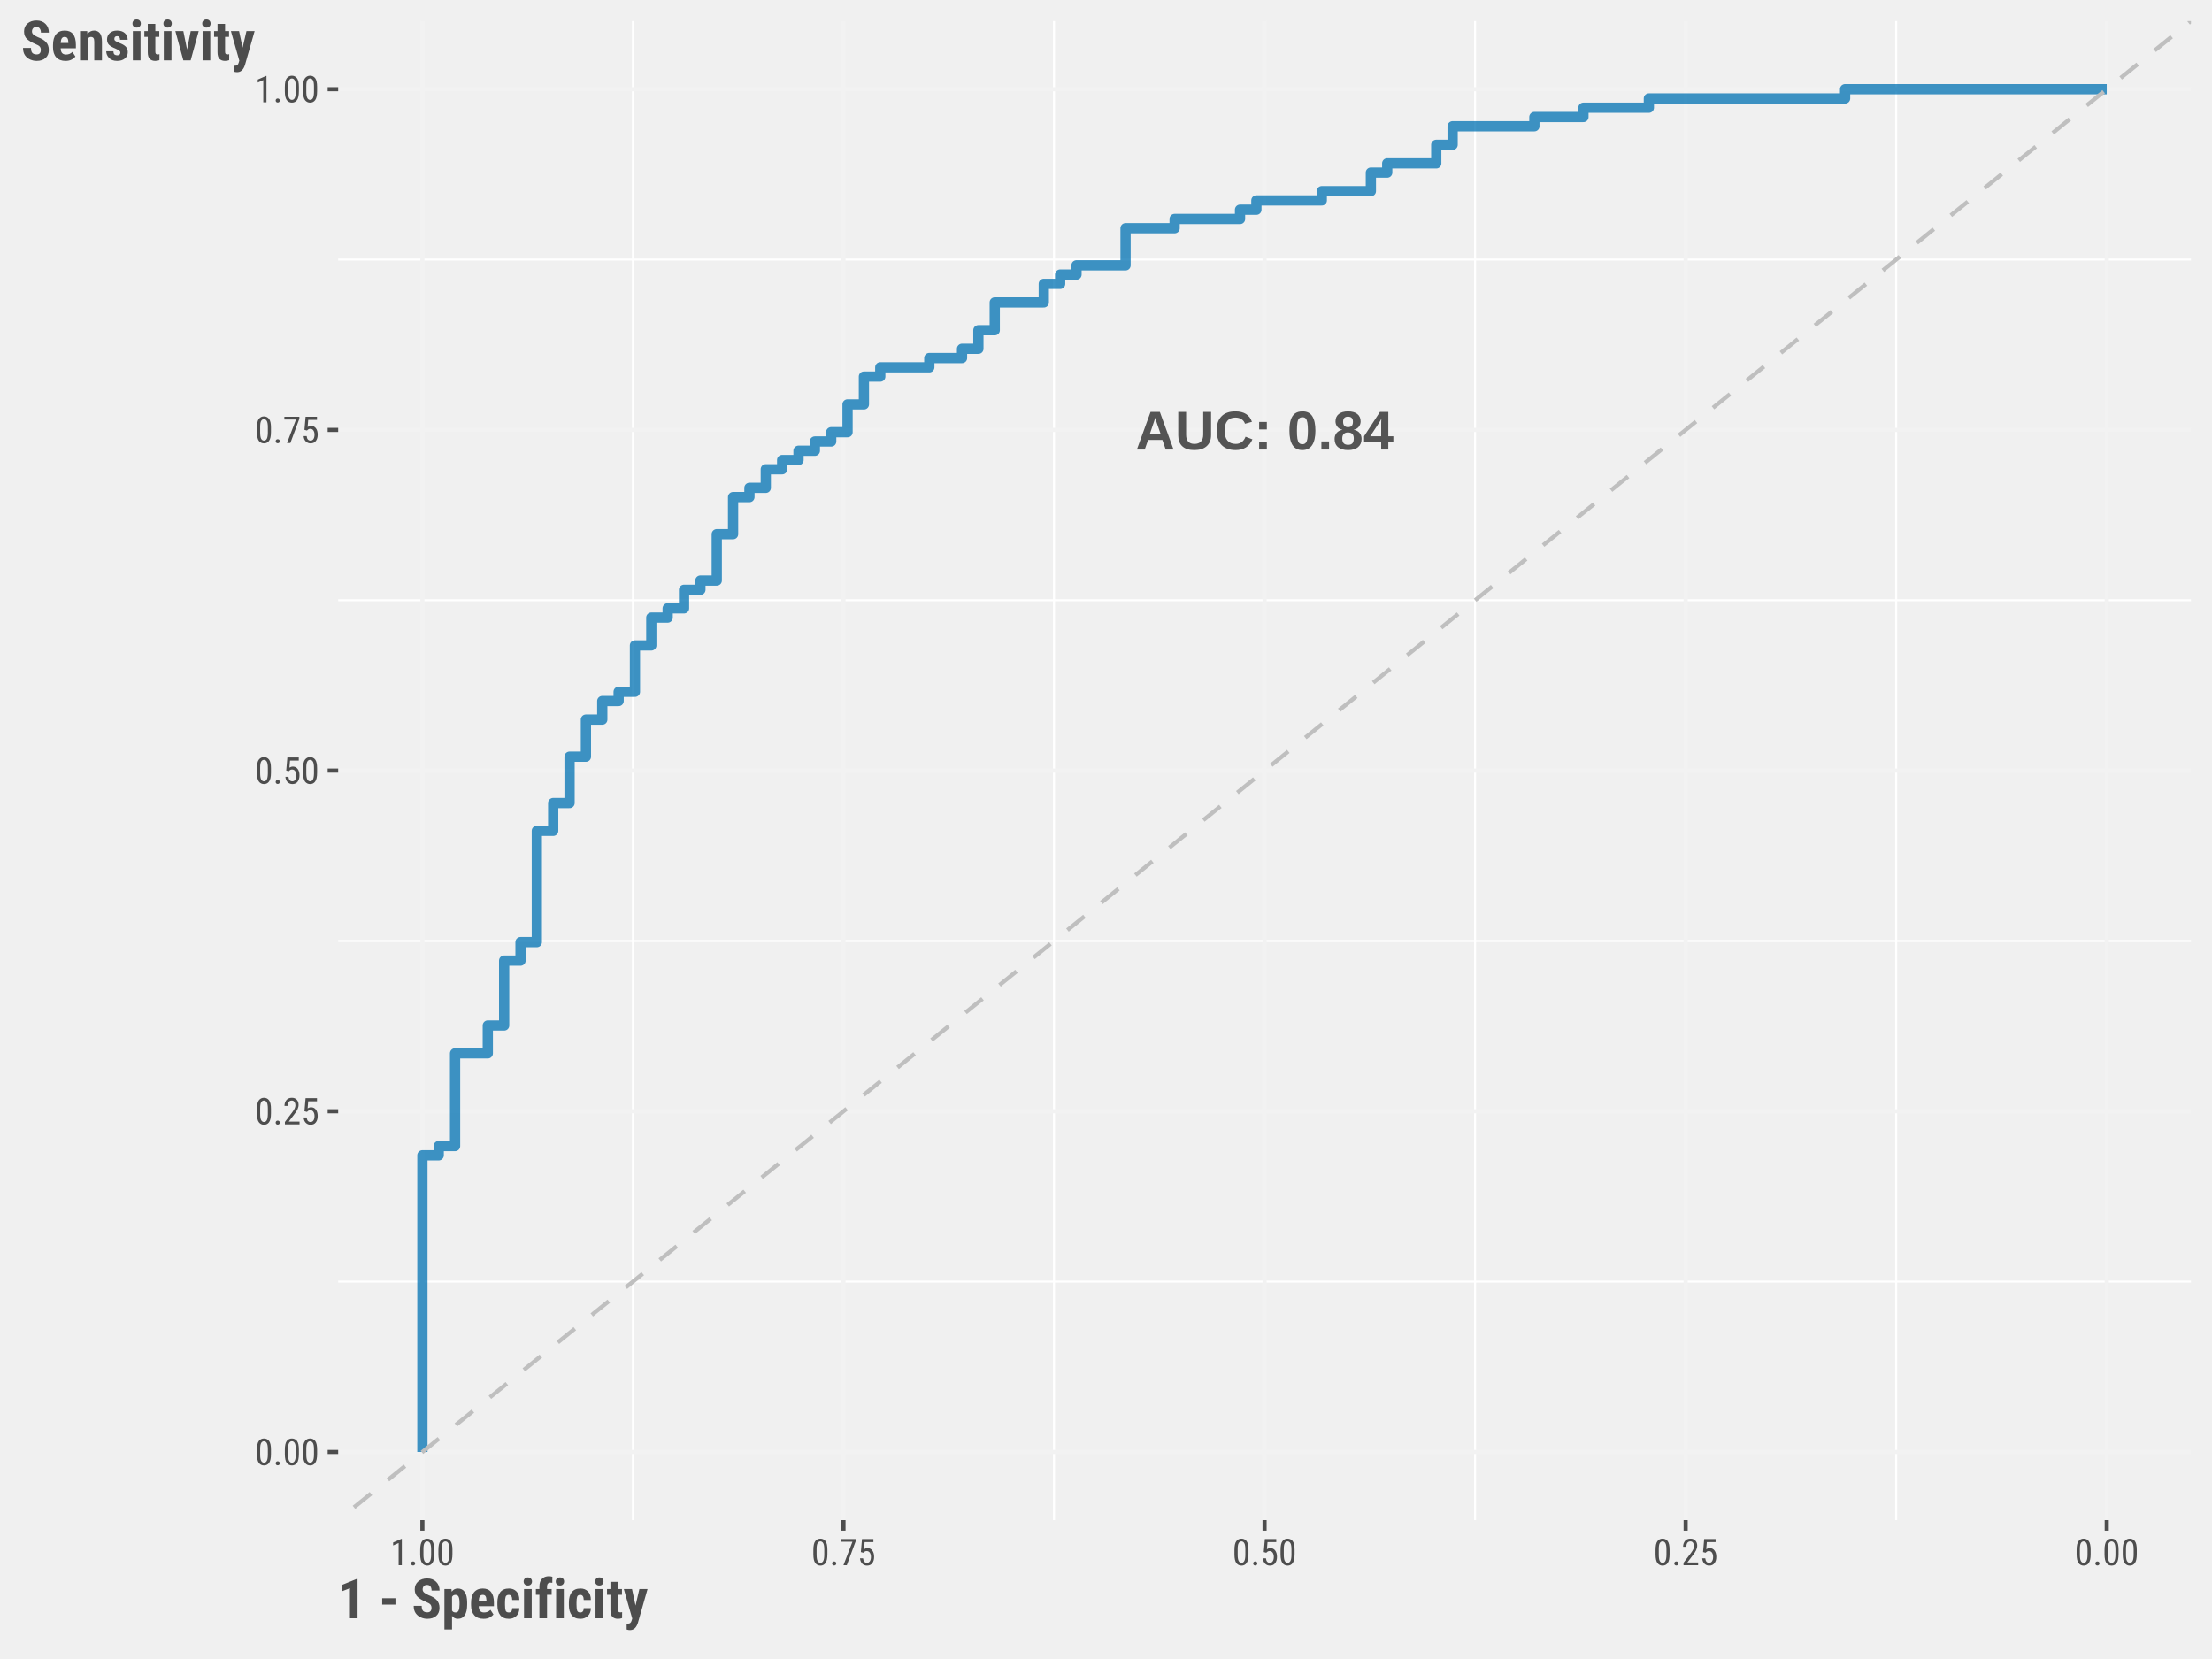
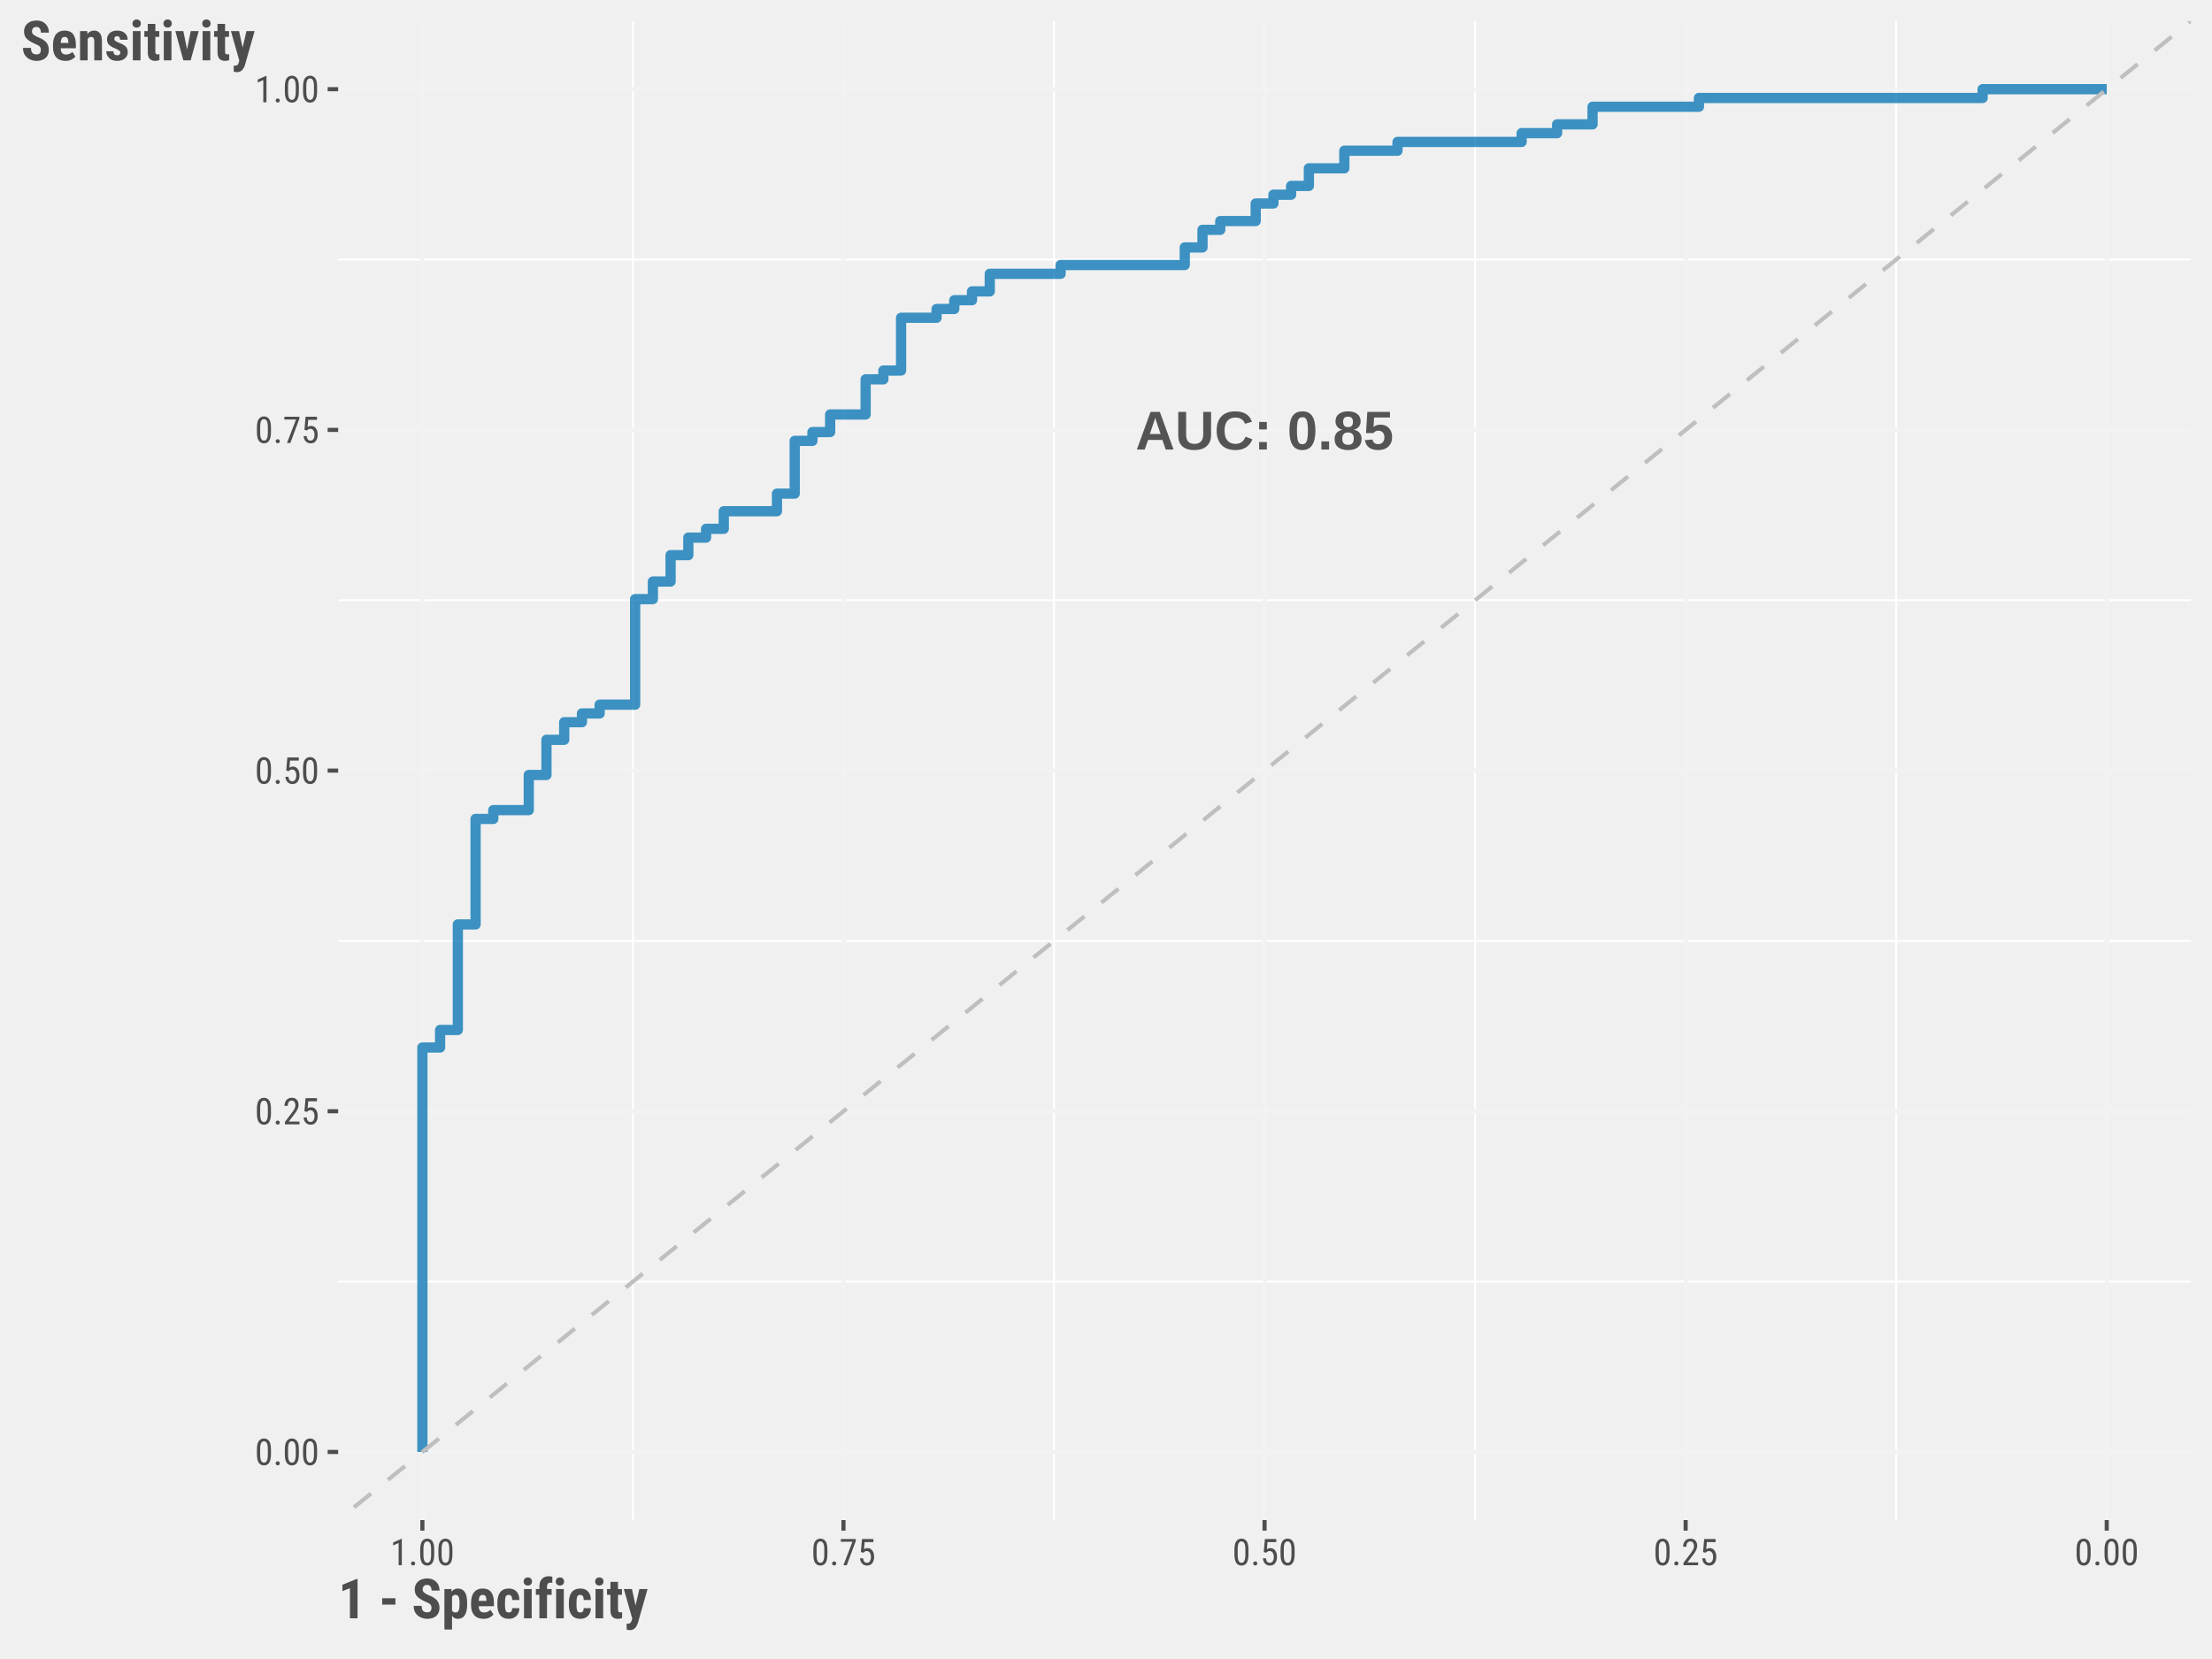
<svg xmlns="http://www.w3.org/2000/svg" class="svglite" width="576.00pt" height="432.00pt" viewBox="0 0 576.00 432.00">
  <defs>
    <style type="text/css">
    .svglite line, .svglite polyline, .svglite polygon, .svglite path, .svglite rect, .svglite circle {
      fill: none;
      stroke: #000000;
      stroke-linecap: round;
      stroke-linejoin: round;
      stroke-miterlimit: 10.00;
    }
    .svglite text {
      white-space: pre;
    }
  </style>
  </defs>
  <rect width="100%" height="100%" style="stroke: none; fill: none;" />
  <defs>
    <clipPath id="cpMC4wMHw1NzYuMDB8MC4wMHw0MzIuMDA=">
      <rect x="0.00" y="0.00" width="576.00" height="432.00" />
    </clipPath>
  </defs>
  <g clip-path="url(#cpMC4wMHw1NzYuMDB8MC4wMHw0MzIuMDA=)">
    <rect x="0.00" y="0.00" width="576.00" height="432.00" style="stroke-width: 1.07; stroke: none;" />
  </g>
  <defs>
    <clipPath id="cpODguMDZ8NTcwLjUyfDUuNDh8Mzk1Ljgz">
      <rect x="88.06" y="5.48" width="482.46" height="390.35" />
    </clipPath>
  </defs>
  <g clip-path="url(#cpODguMDZ8NTcwLjUyfDUuNDh8Mzk1Ljgz)">
    <polyline points="88.06,333.73 570.52,333.73 " style="stroke-width: 0.53; stroke: #FFFFFF; stroke-linecap: butt;" />
    <polyline points="88.06,245.02 570.52,245.02 " style="stroke-width: 0.53; stroke: #FFFFFF; stroke-linecap: butt;" />
    <polyline points="88.06,156.30 570.52,156.30 " style="stroke-width: 0.53; stroke: #FFFFFF; stroke-linecap: butt;" />
    <polyline points="88.06,67.58 570.52,67.58 " style="stroke-width: 0.53; stroke: #FFFFFF; stroke-linecap: butt;" />
    <polyline points="493.76,395.83 493.76,5.48 " style="stroke-width: 0.53; stroke: #FFFFFF; stroke-linecap: butt;" />
    <polyline points="384.11,395.83 384.11,5.48 " style="stroke-width: 0.53; stroke: #FFFFFF; stroke-linecap: butt;" />
    <polyline points="274.46,395.83 274.46,5.48 " style="stroke-width: 0.53; stroke: #FFFFFF; stroke-linecap: butt;" />
    <polyline points="164.81,395.83 164.81,5.48 " style="stroke-width: 0.53; stroke: #FFFFFF; stroke-linecap: butt;" />
    <polyline points="88.06,378.09 570.52,378.09 " style="stroke-width: 1.07; stroke: #F2F2F2; stroke-linecap: butt;" />
    <polyline points="88.06,289.37 570.52,289.37 " style="stroke-width: 1.07; stroke: #F2F2F2; stroke-linecap: butt;" />
    <polyline points="88.06,200.66 570.52,200.66 " style="stroke-width: 1.07; stroke: #F2F2F2; stroke-linecap: butt;" />
    <polyline points="88.06,111.94 570.52,111.94 " style="stroke-width: 1.07; stroke: #F2F2F2; stroke-linecap: butt;" />
    <polyline points="88.06,23.22 570.52,23.22 " style="stroke-width: 1.07; stroke: #F2F2F2; stroke-linecap: butt;" />
    <polyline points="548.59,395.83 548.59,5.48 " style="stroke-width: 1.07; stroke: #F2F2F2; stroke-linecap: butt;" />
    <polyline points="438.94,395.83 438.94,5.48 " style="stroke-width: 1.07; stroke: #F2F2F2; stroke-linecap: butt;" />
    <polyline points="329.29,395.83 329.29,5.48 " style="stroke-width: 1.07; stroke: #F2F2F2; stroke-linecap: butt;" />
    <polyline points="219.64,395.83 219.64,5.48 " style="stroke-width: 1.07; stroke: #F2F2F2; stroke-linecap: butt;" />
    <polyline points="109.99,395.83 109.99,5.48 " style="stroke-width: 1.07; stroke: #F2F2F2; stroke-linecap: butt;" />
-     <polyline points="109.99,378.09 109.99,375.68 109.99,373.26 109.99,370.85 109.99,368.43 109.99,366.02 109.99,363.61 109.99,361.19 109.99,358.78 109.99,356.36 109.99,353.95 109.99,351.54 109.99,349.12 109.99,346.71 109.99,344.29 109.99,341.88 109.99,339.47 109.99,337.05 109.99,334.64 109.99,332.22 109.99,329.81 109.99,327.39 109.99,324.98 109.99,322.57 109.99,320.15 109.99,317.74 109.99,315.32 109.99,312.91 109.99,310.50 109.99,308.08 109.99,305.67 109.99,303.25 109.99,300.84 114.24,300.84 114.24,298.43 118.50,298.43 118.50,296.01 118.50,293.60 118.50,291.18 118.50,288.77 118.50,286.36 118.50,283.94 118.50,281.53 118.50,279.11 118.50,276.70 118.50,274.29 122.76,274.29 127.02,274.29 127.02,271.87 127.02,269.46 127.02,267.04 131.28,267.04 131.28,264.63 131.28,262.22 131.28,259.80 131.28,257.39 131.28,254.97 131.28,252.56 131.28,250.14 135.54,250.14 135.54,247.73 135.54,245.32 139.79,245.32 139.79,242.90 139.79,240.49 139.79,238.07 139.79,235.66 139.79,233.25 139.79,230.83 139.79,228.42 139.79,226.00 139.79,223.59 139.79,221.18 139.79,218.76 139.79,216.35 144.05,216.35 144.05,213.93 144.05,211.52 144.05,209.11 148.31,209.11 148.31,206.69 148.31,204.28 148.31,201.86 148.31,199.45 148.31,197.04 152.57,197.04 152.57,194.62 152.57,192.21 152.57,189.79 152.57,187.38 156.83,187.38 156.83,184.97 156.83,182.55 161.09,182.55 161.09,180.14 165.34,180.14 165.34,177.72 165.34,175.31 165.34,172.89 165.34,170.48 165.34,168.07 169.60,168.07 169.60,165.65 169.60,163.24 169.60,160.82 173.86,160.82 173.86,158.41 178.12,158.41 178.12,156.00 178.12,153.58 182.38,153.58 182.38,151.17 186.64,151.17 186.64,148.75 186.64,146.34 186.64,143.93 186.64,141.51 186.64,139.10 190.89,139.10 190.89,136.68 190.89,134.27 190.89,131.86 190.89,129.44 195.15,129.44 195.15,127.03 199.41,127.03 199.41,124.61 199.41,122.20 203.67,122.20 203.67,119.79 207.93,119.79 207.93,117.37 212.19,117.37 212.19,114.96 216.44,114.96 216.44,112.54 220.70,112.54 220.70,110.13 220.70,107.72 220.70,105.30 224.96,105.30 224.96,102.89 224.96,100.47 224.96,98.06 229.22,98.06 229.22,95.64 233.48,95.64 237.73,95.64 241.99,95.64 241.99,93.23 246.25,93.23 250.51,93.23 250.51,90.82 254.77,90.82 254.77,88.40 254.77,85.99 259.03,85.99 259.03,83.57 259.03,81.16 259.03,78.75 263.28,78.75 267.54,78.75 271.80,78.75 271.80,76.33 271.80,73.92 276.06,73.92 276.06,71.50 280.32,71.50 280.32,69.09 284.58,69.09 288.83,69.09 293.09,69.09 293.09,66.68 293.09,64.26 293.09,61.85 293.09,59.43 297.35,59.43 301.61,59.43 305.87,59.43 305.87,57.02 310.13,57.02 314.38,57.02 318.64,57.02 322.90,57.02 322.90,54.61 327.16,54.61 327.16,52.19 331.42,52.19 335.68,52.19 339.93,52.19 344.19,52.19 344.19,49.78 348.45,49.78 352.71,49.78 356.97,49.78 356.97,47.36 356.97,44.95 361.23,44.95 361.23,42.54 365.48,42.54 369.74,42.54 374.00,42.54 374.00,40.12 374.00,37.71 378.26,37.71 378.26,35.29 378.26,32.88 382.52,32.88 386.78,32.88 391.03,32.88 395.29,32.88 399.55,32.88 399.55,30.47 403.81,30.47 408.07,30.47 412.32,30.47 412.32,28.05 416.58,28.05 420.84,28.05 425.10,28.05 429.36,28.05 429.36,25.64 433.62,25.64 437.87,25.64 442.13,25.64 446.39,25.64 450.65,25.64 454.91,25.64 459.17,25.64 463.42,25.64 467.68,25.64 471.94,25.64 476.20,25.64 480.46,25.64 480.46,23.22 484.72,23.22 488.97,23.22 493.23,23.22 497.49,23.22 501.75,23.22 506.01,23.22 510.27,23.22 514.52,23.22 518.78,23.22 523.04,23.22 527.30,23.22 531.56,23.22 535.82,23.22 540.07,23.22 544.33,23.22 548.59,23.22 548.59,23.22 " style="stroke-width: 2.67; stroke: #0072B2; stroke-opacity: 0.75; stroke-linecap: butt;" />
+     <polyline points="109.99,378.09 109.99,375.80 109.99,373.51 109.99,371.22 109.99,368.93 109.99,366.64 109.99,364.35 109.99,362.06 109.99,359.77 109.99,357.49 109.99,355.20 109.99,352.91 109.99,350.62 109.99,348.33 109.99,346.04 109.99,343.75 109.99,341.46 109.99,339.17 109.99,336.88 109.99,334.59 109.99,332.30 109.99,330.01 109.99,327.72 109.99,325.43 109.99,323.14 109.99,320.85 109.99,318.56 109.99,316.27 109.99,313.99 109.99,311.70 109.99,309.41 109.99,307.12 109.99,304.83 109.99,302.54 109.99,300.25 109.99,297.96 109.99,295.67 109.99,293.38 109.99,291.09 109.99,288.80 109.99,286.51 109.99,284.22 109.99,281.93 109.99,279.64 109.99,277.35 109.99,275.06 109.99,272.77 114.60,272.77 114.60,270.49 114.60,268.20 119.22,268.20 119.22,265.91 119.22,263.62 119.22,261.33 119.22,259.04 119.22,256.75 119.22,254.46 119.22,252.17 119.22,249.88 119.22,247.59 119.22,245.30 119.22,243.01 119.22,240.72 123.84,240.72 123.84,238.43 123.84,236.14 123.84,233.85 123.84,231.56 123.84,229.27 123.84,226.99 123.84,224.70 123.84,222.41 123.84,220.12 123.84,217.83 123.84,215.54 123.84,213.25 128.45,213.25 128.45,210.96 133.07,210.96 137.69,210.96 137.69,208.67 137.69,206.38 137.69,204.09 137.69,201.80 142.30,201.80 142.30,199.51 142.30,197.22 142.30,194.93 142.30,192.64 146.92,192.64 146.92,190.35 146.92,188.06 151.54,188.06 151.54,185.78 156.15,185.78 156.15,183.49 160.77,183.49 165.39,183.49 165.39,181.20 165.39,178.91 165.39,176.62 165.39,174.33 165.39,172.04 165.39,169.75 165.39,167.46 165.39,165.17 165.39,162.88 165.39,160.59 165.39,158.30 165.39,156.01 170.01,156.01 170.01,153.72 170.01,151.43 174.62,151.43 174.62,149.14 174.62,146.85 174.62,144.56 179.24,144.56 179.24,142.28 179.24,139.99 183.86,139.99 183.86,137.70 188.47,137.70 188.47,135.41 188.47,133.12 193.09,133.12 197.71,133.12 202.32,133.12 202.32,130.83 202.32,128.54 206.94,128.54 206.94,126.25 206.94,123.96 206.94,121.67 206.94,119.38 206.94,117.09 206.94,114.80 211.56,114.80 211.56,112.51 216.17,112.51 216.17,110.22 216.17,107.93 220.79,107.93 225.41,107.93 225.41,105.64 225.41,103.35 225.41,101.06 225.41,98.78 230.03,98.78 230.03,96.49 234.64,96.49 234.64,94.20 234.64,91.91 234.64,89.62 234.64,87.33 234.64,85.04 234.64,82.75 239.26,82.75 243.88,82.75 243.88,80.46 248.49,80.46 248.49,78.17 253.11,78.17 253.11,75.88 257.73,75.88 257.73,73.59 257.73,71.30 262.34,71.30 266.96,71.30 271.58,71.30 276.19,71.30 276.19,69.01 280.81,69.01 285.43,69.01 290.04,69.01 294.66,69.01 299.28,69.01 303.90,69.01 308.51,69.01 308.51,66.72 308.51,64.43 313.13,64.43 313.13,62.14 313.13,59.85 317.75,59.85 317.75,57.56 322.36,57.56 326.98,57.56 326.98,55.28 326.98,52.99 331.60,52.99 331.60,50.70 336.21,50.70 336.21,48.41 340.83,48.41 340.83,46.12 340.83,43.83 345.45,43.83 350.06,43.83 350.06,41.54 350.06,39.25 354.68,39.25 359.30,39.25 363.91,39.25 363.91,36.96 368.53,36.96 373.15,36.96 377.77,36.96 382.38,36.96 387.00,36.96 391.62,36.96 396.23,36.96 396.23,34.67 400.85,34.67 405.47,34.67 405.47,32.38 410.08,32.38 414.70,32.38 414.70,30.09 414.70,27.80 419.32,27.80 423.93,27.80 428.55,27.80 433.17,27.80 437.79,27.80 442.40,27.80 442.40,25.51 447.02,25.51 451.64,25.51 456.25,25.51 460.87,25.51 465.49,25.51 470.10,25.51 474.72,25.51 479.34,25.51 483.95,25.51 488.57,25.51 493.19,25.51 497.80,25.51 502.42,25.51 507.04,25.51 511.66,25.51 516.27,25.51 516.27,23.22 520.89,23.22 525.51,23.22 530.12,23.22 534.74,23.22 539.36,23.22 543.97,23.22 548.59,23.22 548.59,23.22 " style="stroke-width: 2.67; stroke: #0072B2; stroke-opacity: 0.75; stroke-linecap: butt;" />
    <line x1="-394.41" y1="786.19" x2="1052.99" y2="-384.87" style="stroke-width: 1.07; stroke: #BFBFBF; stroke-dasharray: 5.69,5.69; stroke-linecap: butt;" />
-     <text x="329.29" y="117.06" text-anchor="middle" style="font-size: 14.23px; font-weight: bold;fill: #545454; font-family: &quot;Arial&quot;;" textLength="67.16px" lengthAdjust="spacingAndGlyphs">AUC: 0.84</text>
+     <text x="329.29" y="117.06" text-anchor="middle" style="font-size: 14.23px; font-weight: bold;fill: #545454; font-family: &quot;Arial&quot;;" textLength="67.16px" lengthAdjust="spacingAndGlyphs">AUC: 0.85</text>
  </g>
  <g clip-path="url(#cpMC4wMHw1NzYuMDB8MC4wMHw0MzIuMDA=)">
    <text x="83.12" y="381.50" text-anchor="end" style="font-size: 9.60px;fill: #4D4D4D; font-family: &quot;Roboto Condensed&quot;;" textLength="16.74px" lengthAdjust="spacingAndGlyphs">0.00</text>
    <text x="83.12" y="292.78" text-anchor="end" style="font-size: 9.60px;fill: #4D4D4D; font-family: &quot;Roboto Condensed&quot;;" textLength="16.74px" lengthAdjust="spacingAndGlyphs">0.25</text>
    <text x="83.12" y="204.07" text-anchor="end" style="font-size: 9.60px;fill: #4D4D4D; font-family: &quot;Roboto Condensed&quot;;" textLength="16.74px" lengthAdjust="spacingAndGlyphs">0.50</text>
    <text x="83.12" y="115.35" text-anchor="end" style="font-size: 9.60px;fill: #4D4D4D; font-family: &quot;Roboto Condensed&quot;;" textLength="16.74px" lengthAdjust="spacingAndGlyphs">0.75</text>
    <text x="83.12" y="26.63" text-anchor="end" style="font-size: 9.60px;fill: #4D4D4D; font-family: &quot;Roboto Condensed&quot;;" textLength="16.74px" lengthAdjust="spacingAndGlyphs">1.00</text>
    <polyline points="85.32,378.09 88.06,378.09 " style="stroke-width: 1.07; stroke: #4D4D4D; stroke-linecap: butt;" />
    <polyline points="85.32,289.37 88.06,289.37 " style="stroke-width: 1.07; stroke: #4D4D4D; stroke-linecap: butt;" />
    <polyline points="85.32,200.66 88.06,200.66 " style="stroke-width: 1.07; stroke: #4D4D4D; stroke-linecap: butt;" />
    <polyline points="85.32,111.94 88.06,111.94 " style="stroke-width: 1.07; stroke: #4D4D4D; stroke-linecap: butt;" />
    <polyline points="85.32,23.22 88.06,23.22 " style="stroke-width: 1.07; stroke: #4D4D4D; stroke-linecap: butt;" />
    <polyline points="548.59,398.57 548.59,395.83 " style="stroke-width: 1.07; stroke: #4D4D4D; stroke-linecap: butt;" />
    <polyline points="438.94,398.57 438.94,395.83 " style="stroke-width: 1.07; stroke: #4D4D4D; stroke-linecap: butt;" />
    <polyline points="329.29,398.57 329.29,395.83 " style="stroke-width: 1.07; stroke: #4D4D4D; stroke-linecap: butt;" />
    <polyline points="219.64,398.57 219.64,395.83 " style="stroke-width: 1.07; stroke: #4D4D4D; stroke-linecap: butt;" />
    <polyline points="109.99,398.57 109.99,395.83 " style="stroke-width: 1.07; stroke: #4D4D4D; stroke-linecap: butt;" />
    <text x="548.59" y="407.58" text-anchor="middle" style="font-size: 9.60px;fill: #4D4D4D; font-family: &quot;Roboto Condensed&quot;;" textLength="16.74px" lengthAdjust="spacingAndGlyphs">0.00</text>
    <text x="438.94" y="407.58" text-anchor="middle" style="font-size: 9.60px;fill: #4D4D4D; font-family: &quot;Roboto Condensed&quot;;" textLength="16.74px" lengthAdjust="spacingAndGlyphs">0.25</text>
    <text x="329.29" y="407.58" text-anchor="middle" style="font-size: 9.60px;fill: #4D4D4D; font-family: &quot;Roboto Condensed&quot;;" textLength="16.74px" lengthAdjust="spacingAndGlyphs">0.50</text>
    <text x="219.64" y="407.58" text-anchor="middle" style="font-size: 9.60px;fill: #4D4D4D; font-family: &quot;Roboto Condensed&quot;;" textLength="16.74px" lengthAdjust="spacingAndGlyphs">0.75</text>
    <text x="109.99" y="407.58" text-anchor="middle" style="font-size: 9.60px;fill: #4D4D4D; font-family: &quot;Roboto Condensed&quot;;" textLength="16.74px" lengthAdjust="spacingAndGlyphs">1.00</text>
    <text x="88.06" y="421.40" style="font-size: 14.40px; font-weight: bold;fill: #4D4D4D; font-family: &quot;Roboto Condensed&quot;;" textLength="80.62px" lengthAdjust="spacingAndGlyphs">1 - Specificity</text>
    <text x="5.48" y="15.71" style="font-size: 14.40px; font-weight: bold;fill: #4D4D4D; font-family: &quot;Roboto Condensed&quot;;" textLength="60.90px" lengthAdjust="spacingAndGlyphs">Sensitivity</text>
  </g>
</svg>
